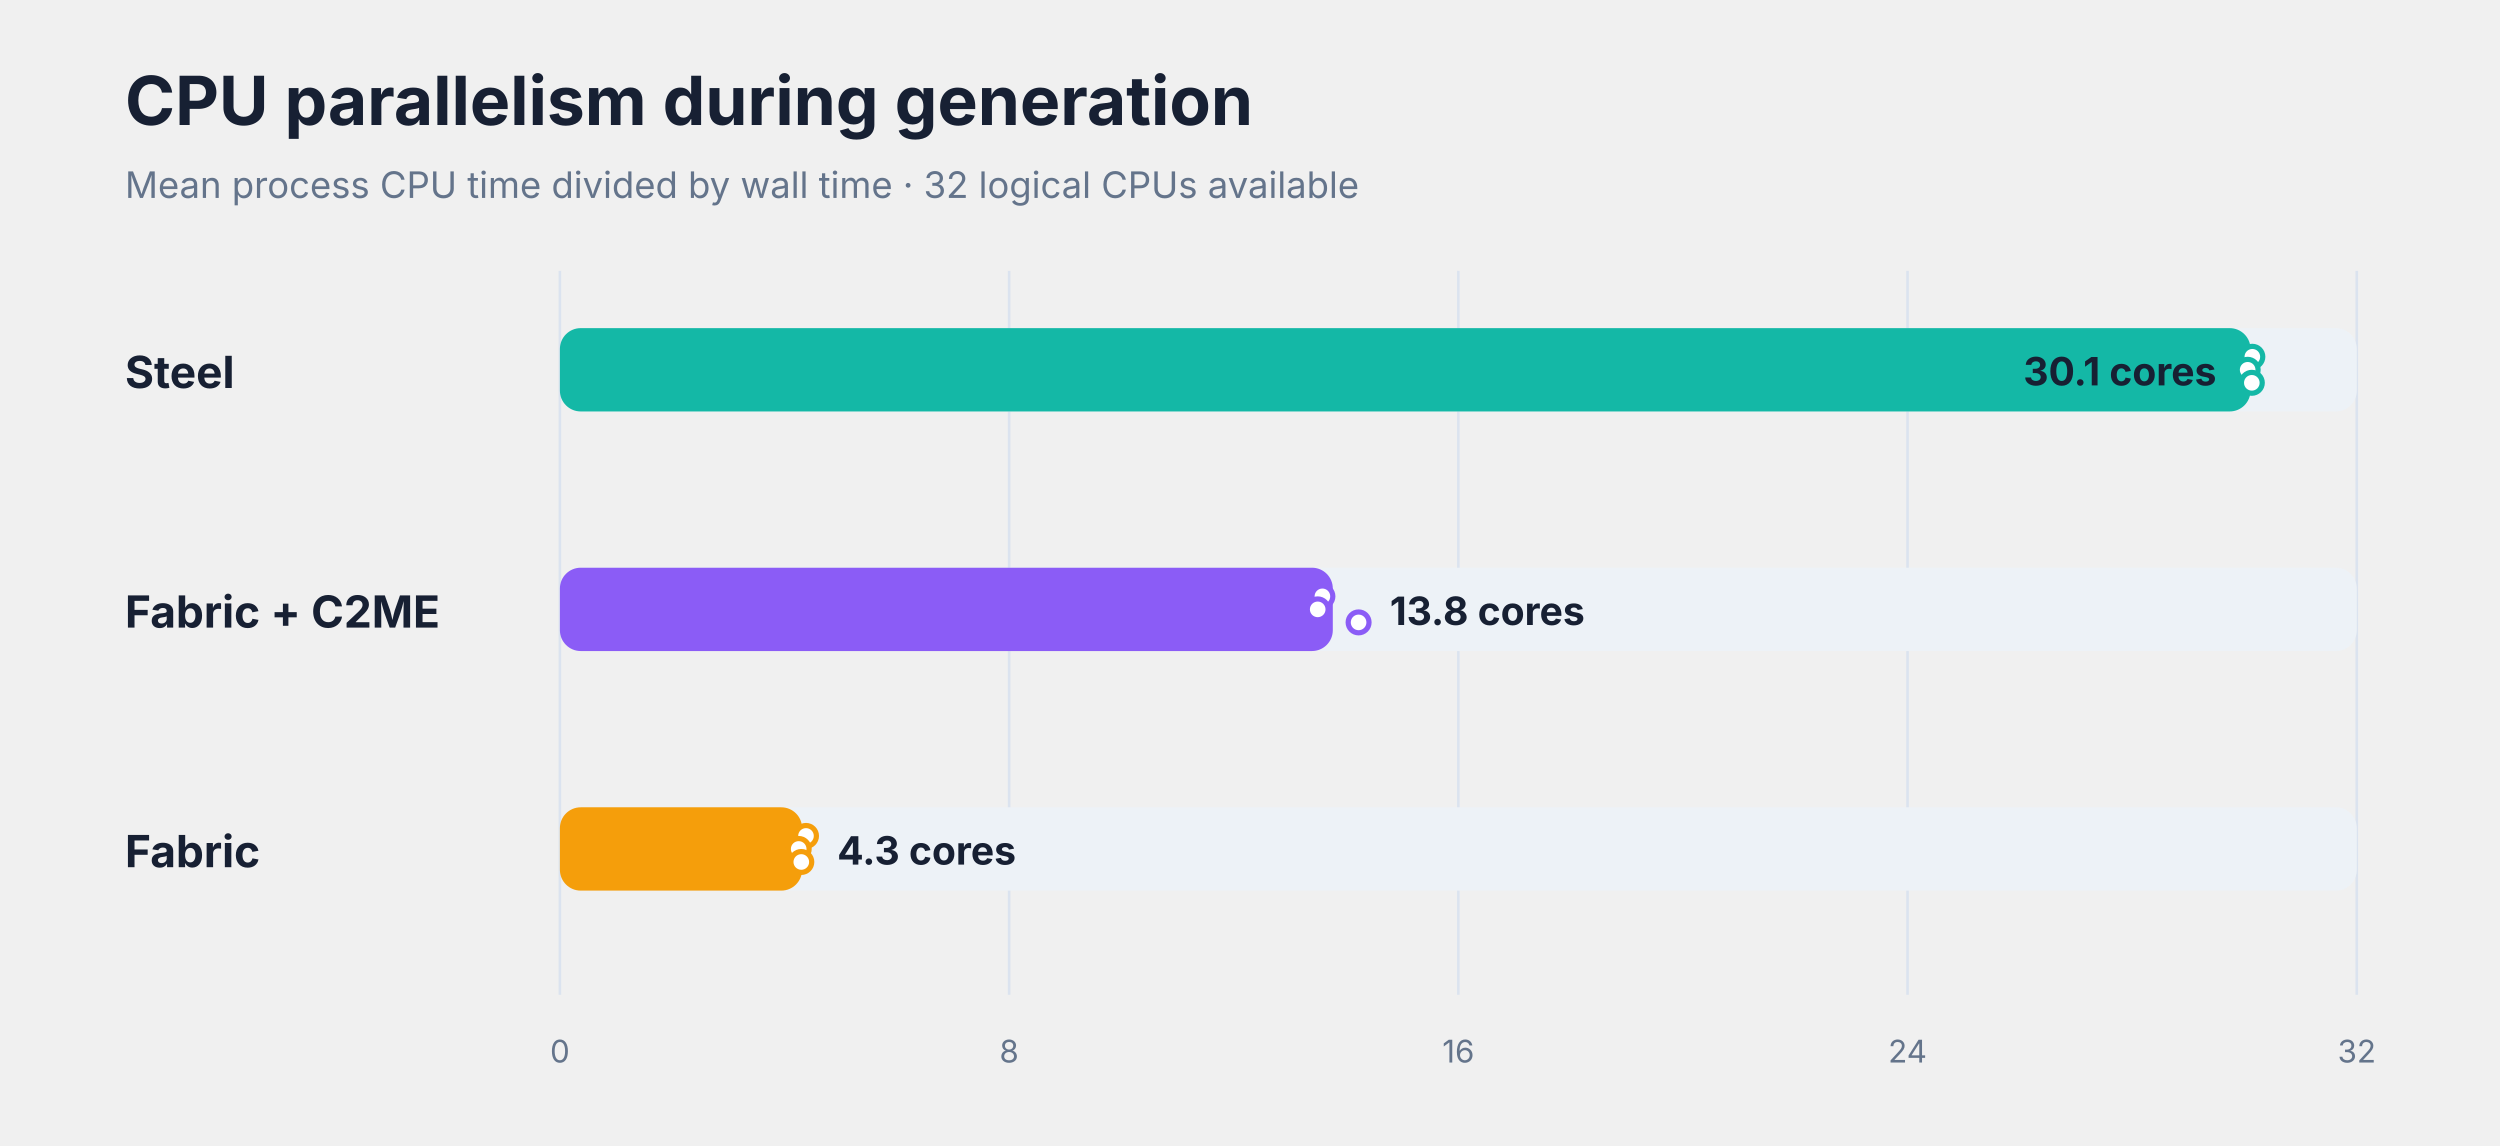
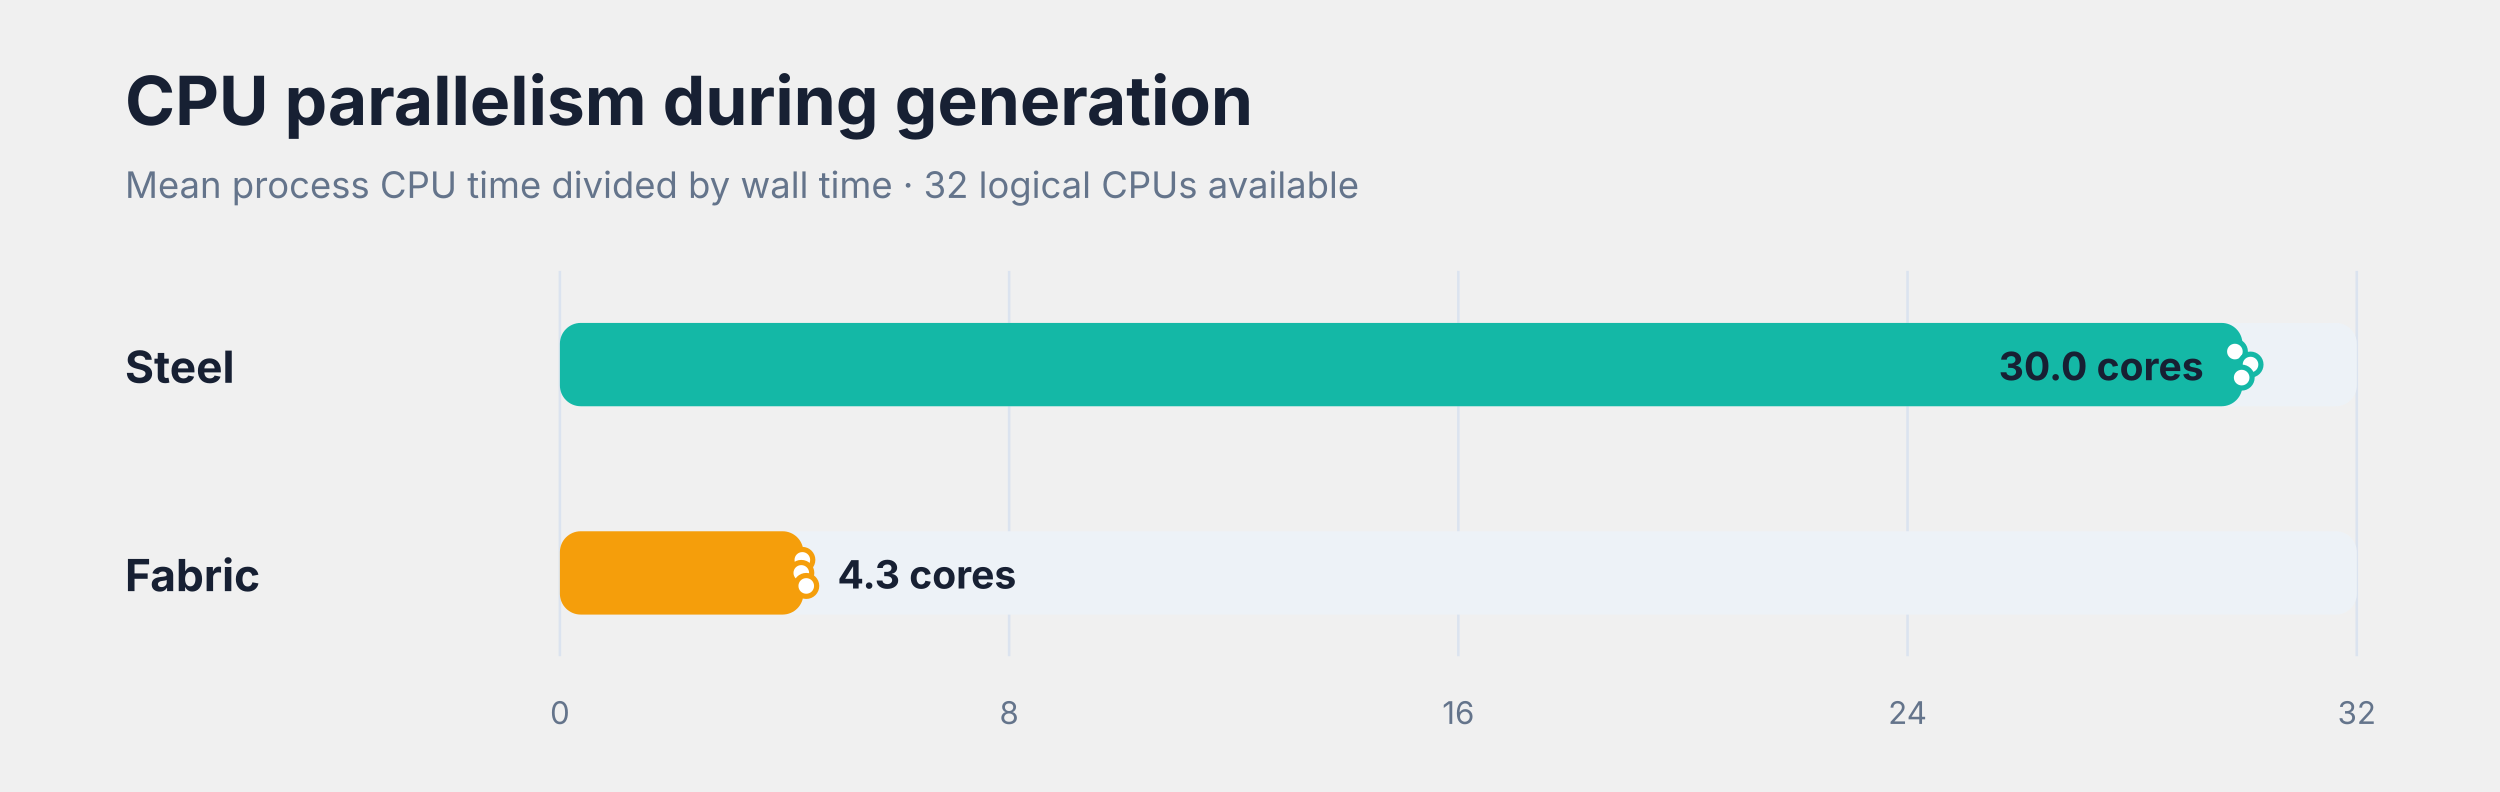
- <svg xmlns="http://www.w3.org/2000/svg" viewBox="0 0 960 440" role="img">
+ <svg xmlns="http://www.w3.org/2000/svg" viewBox="0 0 960 304" role="img">
  <style>
  text { font-family: Inter, ui-sans-serif, system-ui, sans-serif; fill: #172033; }
  .muted { fill: #64748b; }
  .grid { stroke: #dbe3ef; stroke-width: 1; }
  .track { fill: #edf2f7; }
  @media (prefers-color-scheme: dark) {
    text { fill: #edf3fb; }
    .muted { fill: #9aacbf; }
    .grid { stroke: #334155; }
    .track { fill: #1e293b; }
  }
</style>
  <text x="48" y="48" font-size="26" font-weight="700">CPU parallelism during generation</text>
  <text x="48" y="76" font-size="14" class="muted">Mean process CPU time divided by wall time · 32 logical CPUs available</text>
-   <line x1="215" y1="104" x2="215" y2="382" class="grid" />
-   <text x="215" y="408" text-anchor="middle" font-size="12" class="muted">0</text>
-   <line x1="387.5" y1="104" x2="387.5" y2="382" class="grid" />
-   <text x="387.5" y="408" text-anchor="middle" font-size="12" class="muted">8</text>
-   <line x1="560" y1="104" x2="560" y2="382" class="grid" />
-   <text x="560" y="408" text-anchor="middle" font-size="12" class="muted">16</text>
-   <line x1="732.5" y1="104" x2="732.5" y2="382" class="grid" />
-   <text x="732.5" y="408" text-anchor="middle" font-size="12" class="muted">24</text>
-   <line x1="905" y1="104" x2="905" y2="382" class="grid" />
-   <text x="905" y="408" text-anchor="middle" font-size="12" class="muted">32</text>
-   <text x="48" y="149" font-size="17" font-weight="650">Steel</text>
-   <rect x="215" y="126" width="690" height="32" rx="8" class="track" />
-   <rect x="215" y="126" width="649.2" height="32" rx="8" fill="#14b8a6" />
-   <circle cx="864.9" cy="137" r="4" fill="#ffffff" stroke="#14b8a6" stroke-width="2" />
-   <circle cx="863.1" cy="142" r="4" fill="#ffffff" stroke="#14b8a6" stroke-width="2" />
-   <circle cx="864.7" cy="147" r="4" fill="#ffffff" stroke="#14b8a6" stroke-width="2" />
-   <text x="851.1" y="148" text-anchor="end" font-size="15" font-weight="700">30.1 cores</text>
-   <text x="48" y="241" font-size="17" font-weight="650">Fabric + C2ME</text>
-   <rect x="215" y="218" width="690" height="32" rx="8" class="track" />
-   <rect x="215" y="218" width="296.8" height="32" rx="8" fill="#8b5cf6" />
-   <circle cx="507.8" cy="229" r="4" fill="#ffffff" stroke="#8b5cf6" stroke-width="2" />
-   <circle cx="506.0" cy="234" r="4" fill="#ffffff" stroke="#8b5cf6" stroke-width="2" />
-   <circle cx="521.7" cy="239" r="4" fill="#ffffff" stroke="#8b5cf6" stroke-width="2" />
-   <text x="533.7" y="240" text-anchor="start" font-size="15" font-weight="700">13.8 cores</text>
-   <text x="48" y="333" font-size="17" font-weight="650">Fabric</text>
-   <rect x="215" y="310" width="690" height="32" rx="8" class="track" />
-   <rect x="215" y="310" width="93.0" height="32" rx="8" fill="#f59e0b" />
-   <circle cx="309.5" cy="321" r="4" fill="#ffffff" stroke="#f59e0b" stroke-width="2" />
-   <circle cx="306.7" cy="326" r="4" fill="#ffffff" stroke="#f59e0b" stroke-width="2" />
-   <circle cx="307.7" cy="331" r="4" fill="#ffffff" stroke="#f59e0b" stroke-width="2" />
-   <text x="321.5" y="332" text-anchor="start" font-size="15" font-weight="700">4.3 cores</text>
+   <line x1="215" y1="104" x2="215" y2="252" class="grid" />
+   <text x="215" y="278" text-anchor="middle" font-size="12" class="muted">0</text>
+   <line x1="387.5" y1="104" x2="387.5" y2="252" class="grid" />
+   <text x="387.5" y="278" text-anchor="middle" font-size="12" class="muted">8</text>
+   <line x1="560" y1="104" x2="560" y2="252" class="grid" />
+   <text x="560" y="278" text-anchor="middle" font-size="12" class="muted">16</text>
+   <line x1="732.5" y1="104" x2="732.5" y2="252" class="grid" />
+   <text x="732.5" y="278" text-anchor="middle" font-size="12" class="muted">24</text>
+   <line x1="905" y1="104" x2="905" y2="252" class="grid" />
+   <text x="905" y="278" text-anchor="middle" font-size="12" class="muted">32</text>
+   <text x="48" y="147" font-size="17" font-weight="650">Steel</text>
+   <rect x="215" y="124" width="690" height="32" rx="8" class="track" />
+   <rect x="215" y="124" width="646.1" height="32" rx="8" fill="#14b8a6" />
+   <circle cx="858.2" cy="135" r="4" fill="#ffffff" stroke="#14b8a6" stroke-width="2" />
+   <circle cx="864.2" cy="140" r="4" fill="#ffffff" stroke="#14b8a6" stroke-width="2" />
+   <circle cx="860.8" cy="145" r="4" fill="#ffffff" stroke="#14b8a6" stroke-width="2" />
+   <text x="846.2" y="146" text-anchor="end" font-size="15" font-weight="700">30.0 cores</text>
+   <text x="48" y="227" font-size="17" font-weight="650">Fabric</text>
+   <rect x="215" y="204" width="690" height="32" rx="8" class="track" />
+   <rect x="215" y="204" width="93.5" height="32" rx="8" fill="#f59e0b" />
+   <circle cx="308.1" cy="215" r="4" fill="#ffffff" stroke="#f59e0b" stroke-width="2" />
+   <circle cx="307.7" cy="220" r="4" fill="#ffffff" stroke="#f59e0b" stroke-width="2" />
+   <circle cx="309.6" cy="225" r="4" fill="#ffffff" stroke="#f59e0b" stroke-width="2" />
+   <text x="321.6" y="226" text-anchor="start" font-size="15" font-weight="700">4.3 cores</text>
</svg>
